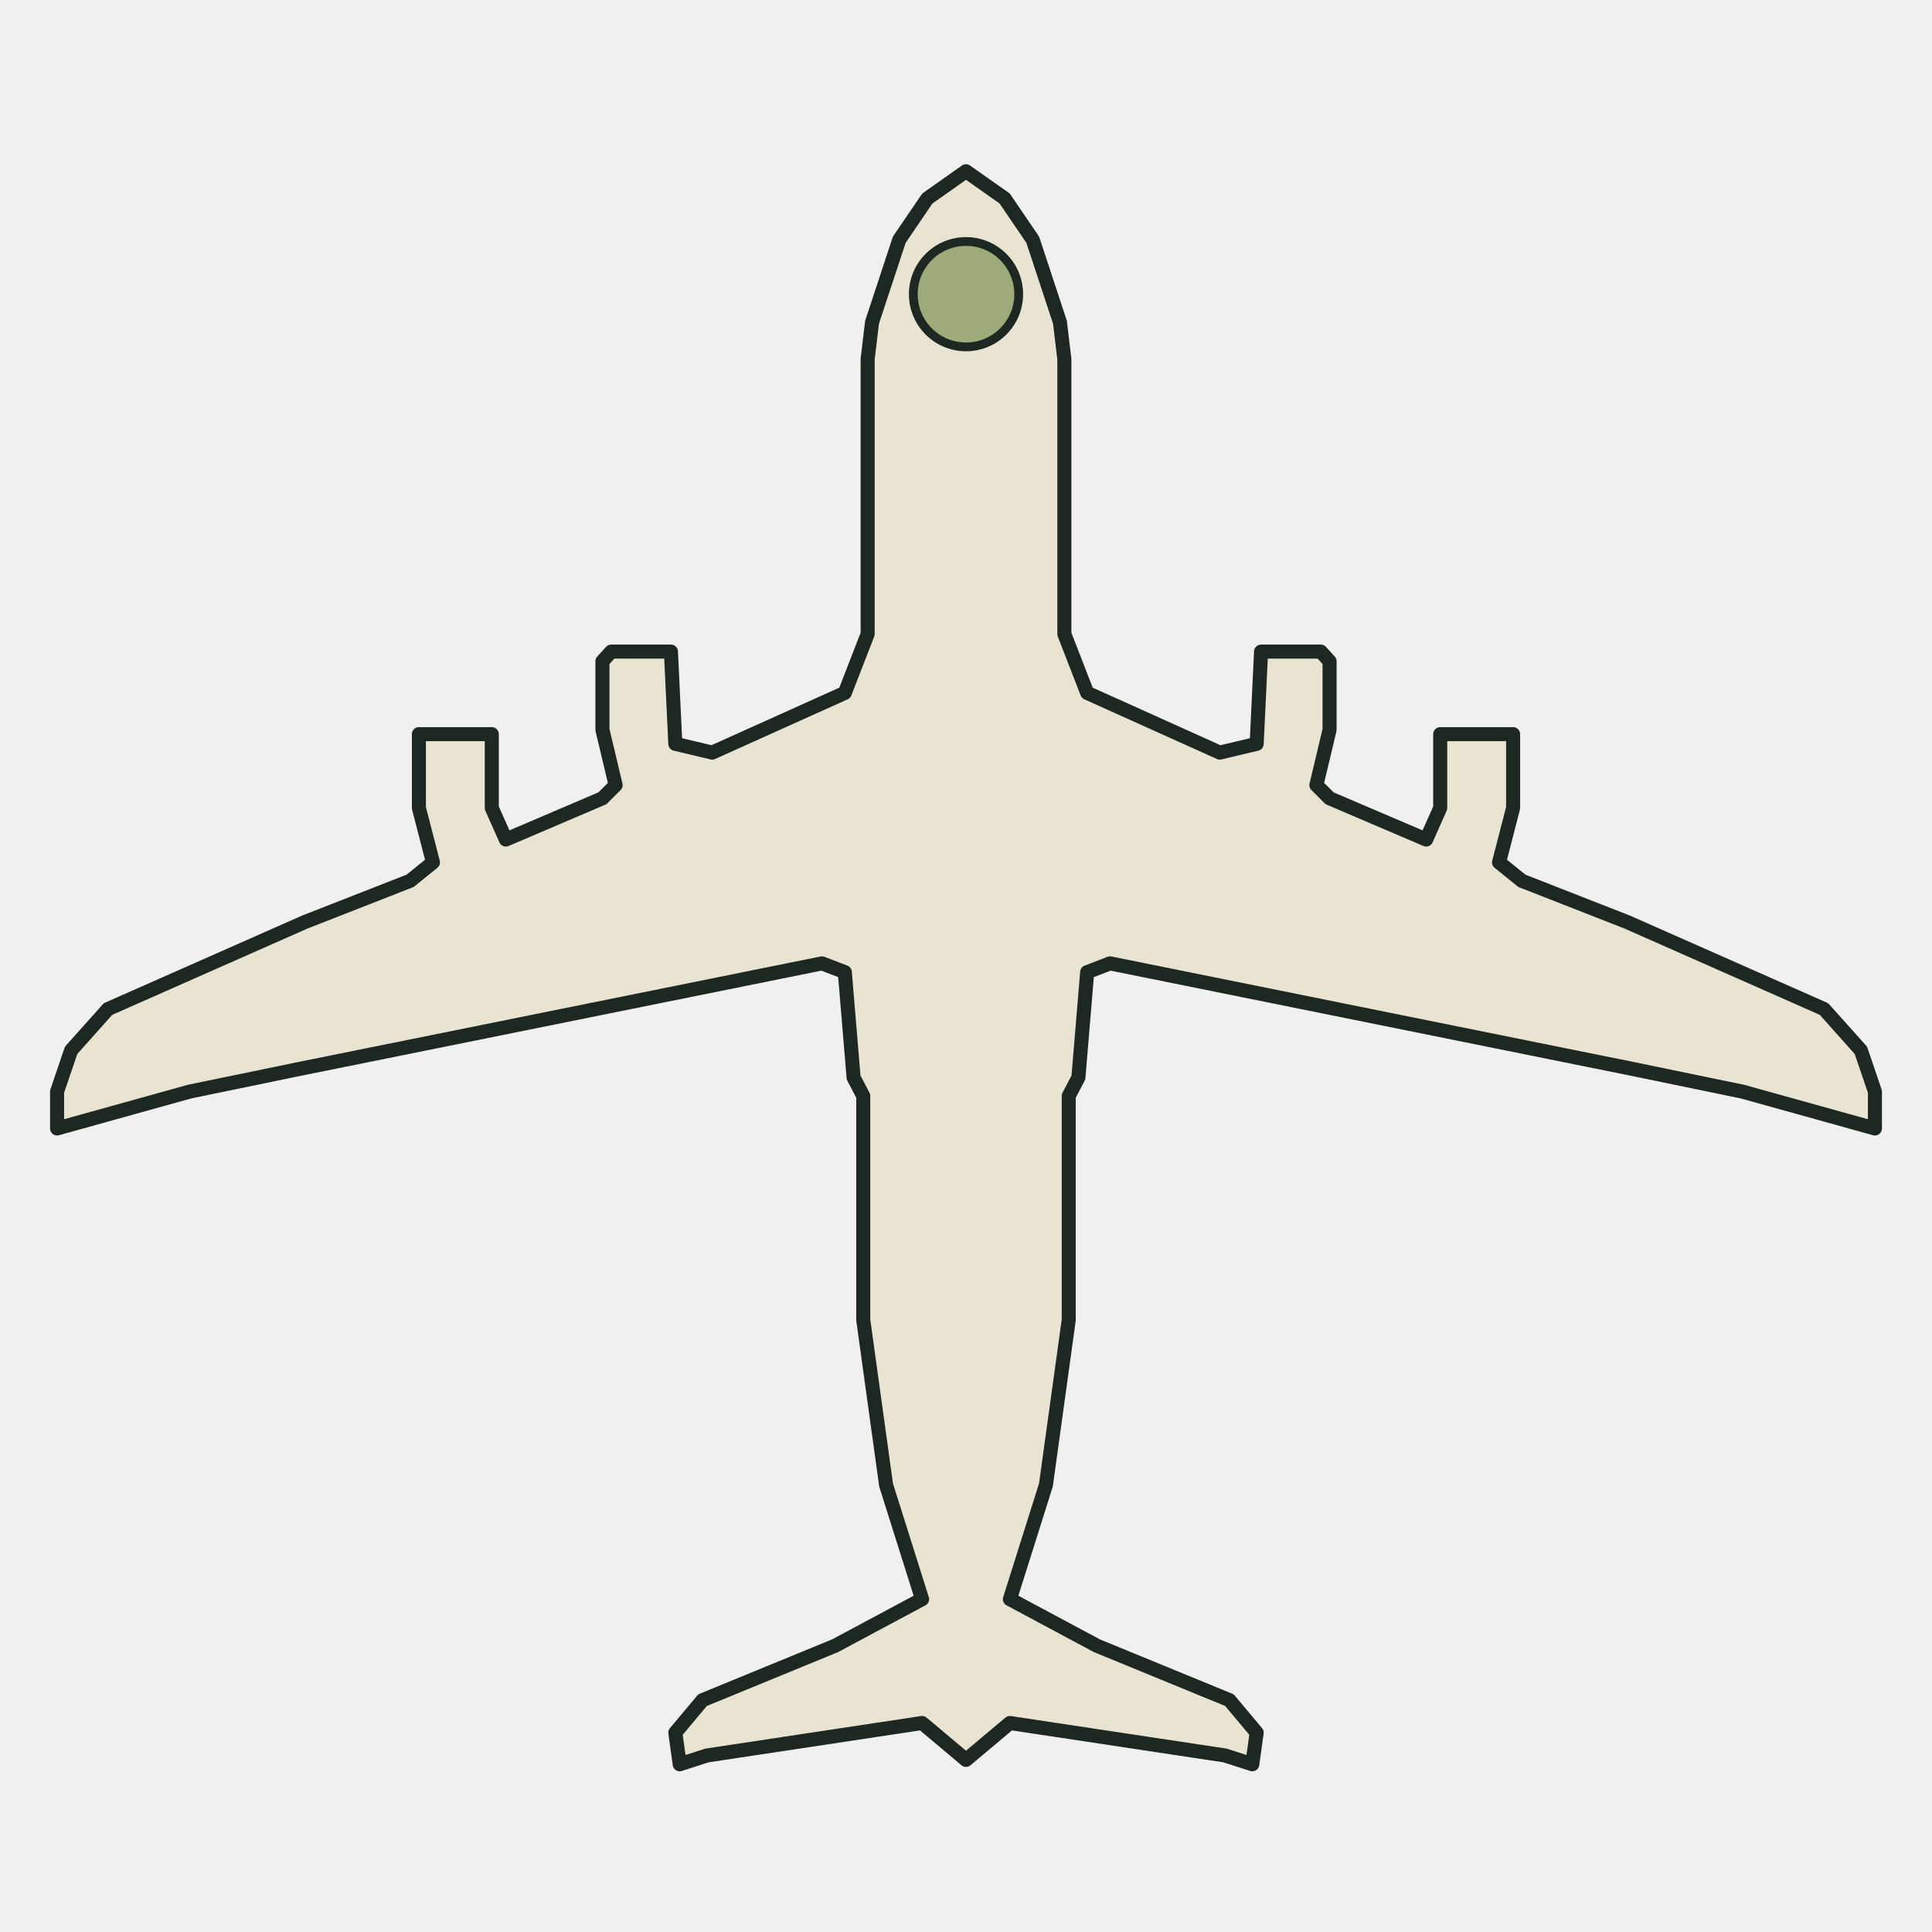
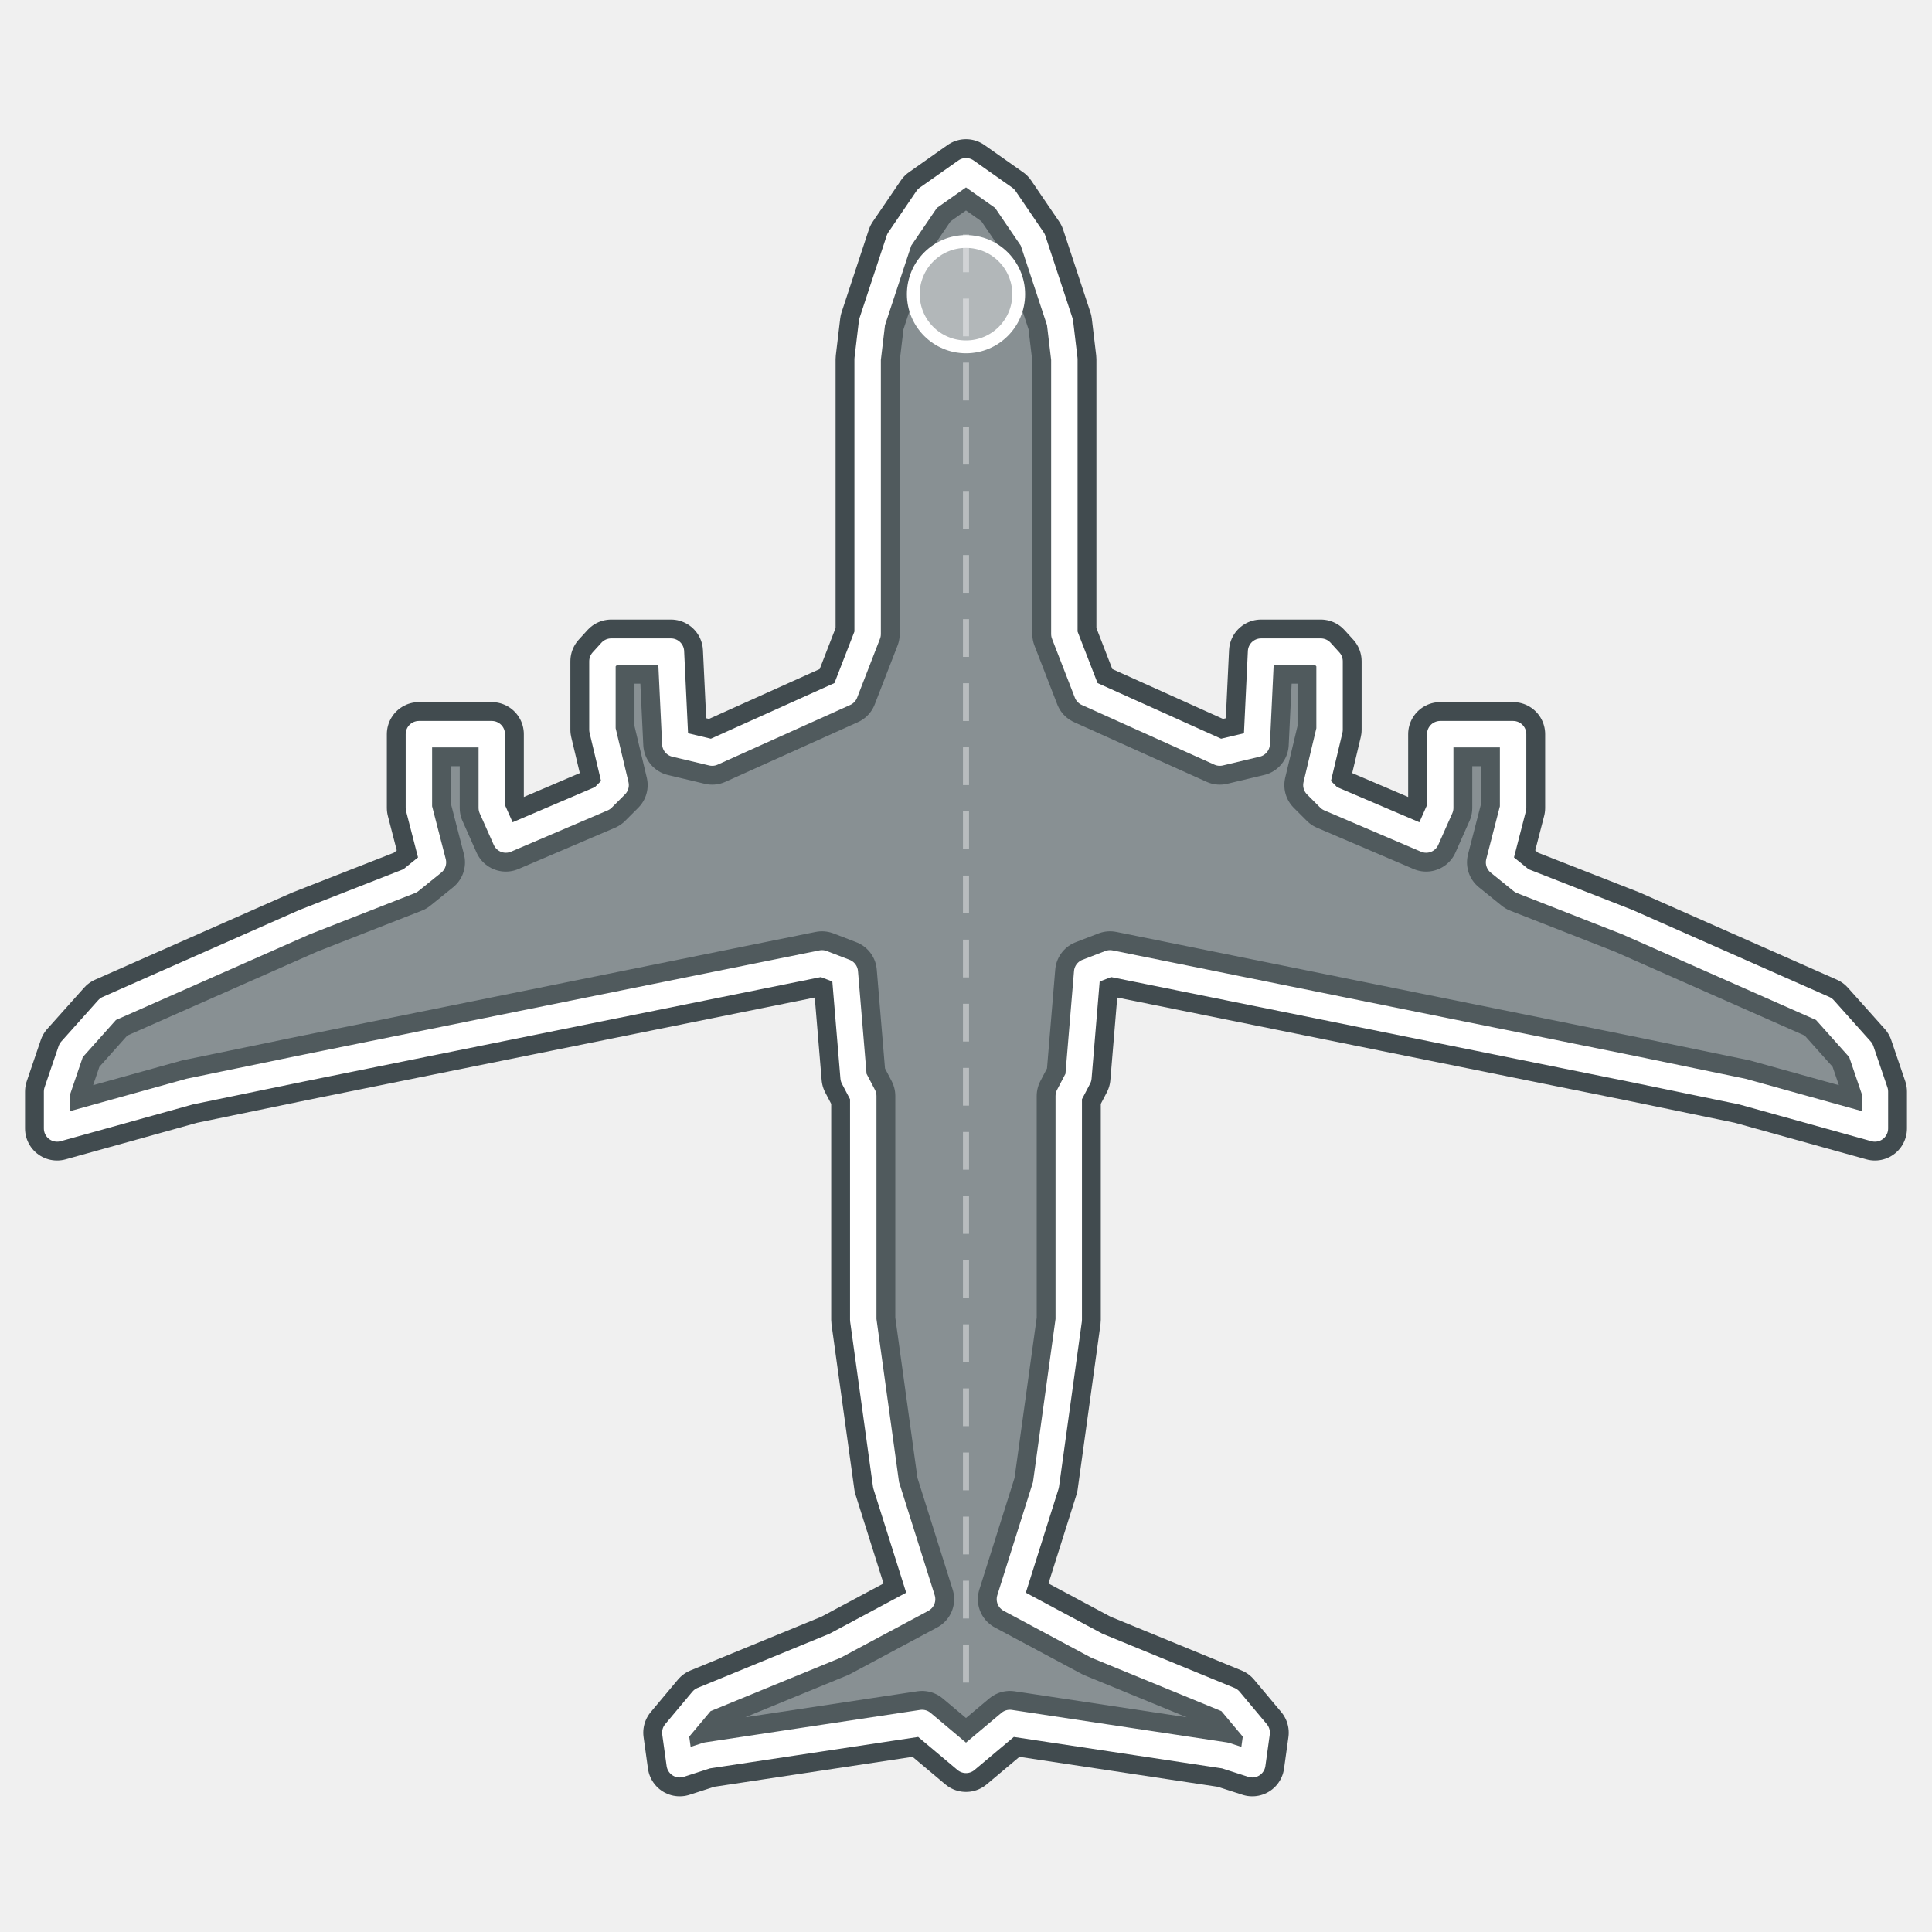
- <svg xmlns="http://www.w3.org/2000/svg" viewBox="0 -9.5 220 220" width="512" height="512" preserveAspectRatio="xMidYMid meet">
-   <polygon points="110,10 114.4,13.1 117.6,17.8 120.7,27.2 121.2,31.4 121.2,62.7 123.8,69.4 138.9,76.2 143.1,75.2 143.6,64.7 150.4,64.7 151.4,65.8 151.4,73.6 149.9,79.9 151.4,81.4 162.4,86.1 164,82.5 164,74.1 172.3,74.1 172.3,82.5 170.7,88.7 173.3,90.8 185.3,95.5 207.7,105.4 211.9,110.1 213.5,114.8 213.5,119 198.4,114.8 185.8,112.2 126.4,100.2 123.8,101.2 122.8,113.2 121.7,115.3 121.7,140.8 119.1,159.6 115,172.6 124.9,177.9 140,184.1 143.1,187.8 142.6,191.4 139.5,190.4 115,186.7 110,190.9 110,190.9 105,186.7 80.5,190.4 77.4,191.4 76.9,187.8 80,184.1 95.1,177.9 105,172.6 100.9,159.6 98.3,140.8 98.3,115.3 97.2,113.2 96.2,101.2 93.6,100.2 34.2,112.2 21.6,114.8 6.5,119 6.5,114.8 8.1,110.1 12.3,105.4 34.7,95.5 46.7,90.8 49.3,88.7 47.7,82.5 47.7,74.1 56,74.1 56,82.5 57.6,86.1 68.6,81.4 70.1,79.9 68.6,73.6 68.6,65.8 69.6,64.7 76.4,64.7 76.9,75.2 81.1,76.2 96.2,69.4 98.8,62.7 98.8,31.4 99.3,27.2 102.4,17.8 105.6,13.1 110,10" style="fill:#E9E4D2;stroke:#1E2822;stroke-width:1.6;stroke-linejoin:round" />
-   <ellipse cx="110" cy="24" rx="6" ry="6" style="fill:#9DAA7A;stroke:#1E2822;stroke-width:1" />
+ <svg xmlns="http://www.w3.org/2000/svg" viewBox="0.00 -9.50 220.00 220.00" width="512" height="512">
+   <polygon points="110.0,10.0 114.4,13.1 117.6,17.8 120.7,27.2 121.2,31.4 121.2,62.7 123.8,69.4 138.9,76.2 143.1,75.2 143.6,64.7 150.4,64.7 151.4,65.8 151.4,73.6 149.9,79.9 151.4,81.4 162.4,86.1 164.0,82.5 164.0,74.1 172.3,74.1 172.3,82.5 170.7,88.7 173.3,90.8 185.3,95.5 207.7,105.4 211.9,110.1 213.5,114.8 213.5,119.0 198.4,114.8 185.8,112.2 126.4,100.2 123.8,101.2 122.8,113.2 121.7,115.3 121.7,140.8 119.1,159.6 115.0,172.6 124.9,177.9 140.0,184.1 143.1,187.8 142.6,191.4 139.5,190.4 115.0,186.7 110.0,190.9 110.0,190.9 105.0,186.7 80.5,190.4 77.4,191.4 76.9,187.8 80.0,184.1 95.1,177.9 105.0,172.6 100.9,159.6 98.3,140.8 98.3,115.3 97.2,113.2 96.2,101.2 93.6,100.2 34.2,112.2 21.6,114.8 6.5,119.0 6.5,114.8 8.1,110.1 12.3,105.4 34.7,95.5 46.7,90.8 49.3,88.7 47.7,82.5 47.7,74.1 56.0,74.1 56.0,82.5 57.6,86.1 68.6,81.4 70.1,79.9 68.6,73.6 68.6,65.8 69.6,64.7 76.4,64.7 76.9,75.2 81.1,76.2 96.2,69.4 98.8,62.7 98.8,31.4 99.3,27.2 102.4,17.8 105.6,13.1 110.0,10.0" fill="#0b1d24" fill-opacity="0.6" stroke="#07141a" stroke-opacity=".75" stroke-width="7.30" stroke-linejoin="round" />
+   <polygon points="110.0,10.0 114.4,13.1 117.6,17.8 120.7,27.2 121.2,31.4 121.2,62.7 123.8,69.4 138.9,76.2 143.1,75.2 143.6,64.7 150.4,64.7 151.4,65.8 151.4,73.6 149.9,79.9 151.4,81.4 162.4,86.1 164.0,82.5 164.0,74.1 172.3,74.1 172.3,82.5 170.7,88.7 173.3,90.8 185.3,95.5 207.7,105.4 211.9,110.1 213.5,114.8 213.5,119.0 198.4,114.8 185.8,112.2 126.4,100.2 123.8,101.2 122.8,113.2 121.7,115.3 121.7,140.8 119.1,159.6 115.0,172.6 124.9,177.9 140.0,184.1 143.1,187.8 142.6,191.4 139.5,190.4 115.0,186.7 110.0,190.9 110.0,190.9 105.0,186.7 80.5,190.4 77.4,191.4 76.9,187.8 80.0,184.1 95.1,177.9 105.0,172.6 100.9,159.6 98.3,140.8 98.3,115.3 97.2,113.2 96.2,101.2 93.6,100.2 34.2,112.2 21.6,114.8 6.5,119.0 6.5,114.8 8.1,110.1 12.3,105.4 34.7,95.5 46.7,90.8 49.3,88.7 47.7,82.5 47.7,74.1 56.0,74.1 56.0,82.5 57.6,86.1 68.6,81.4 70.1,79.9 68.6,73.6 68.6,65.8 69.6,64.7 76.4,64.7 76.9,75.2 81.1,76.2 96.2,69.4 98.8,62.7 98.8,31.4 99.3,27.2 102.4,17.8 105.6,13.1 110.0,10.0" fill="#ffffff" fill-opacity=".22" stroke="#ffffff" stroke-width="3.01" stroke-linejoin="round" />
+   <line x1="110" y1="17.2" x2="110" y2="183.8" stroke="#ffffff" stroke-width="0.69" stroke-dasharray="4.3 3.0" opacity=".4" />
+   <ellipse cx="110" cy="24" rx="6" ry="6" fill="#ffffff" fill-opacity=".35" stroke="#ffffff" stroke-width="1.46" />
</svg>
